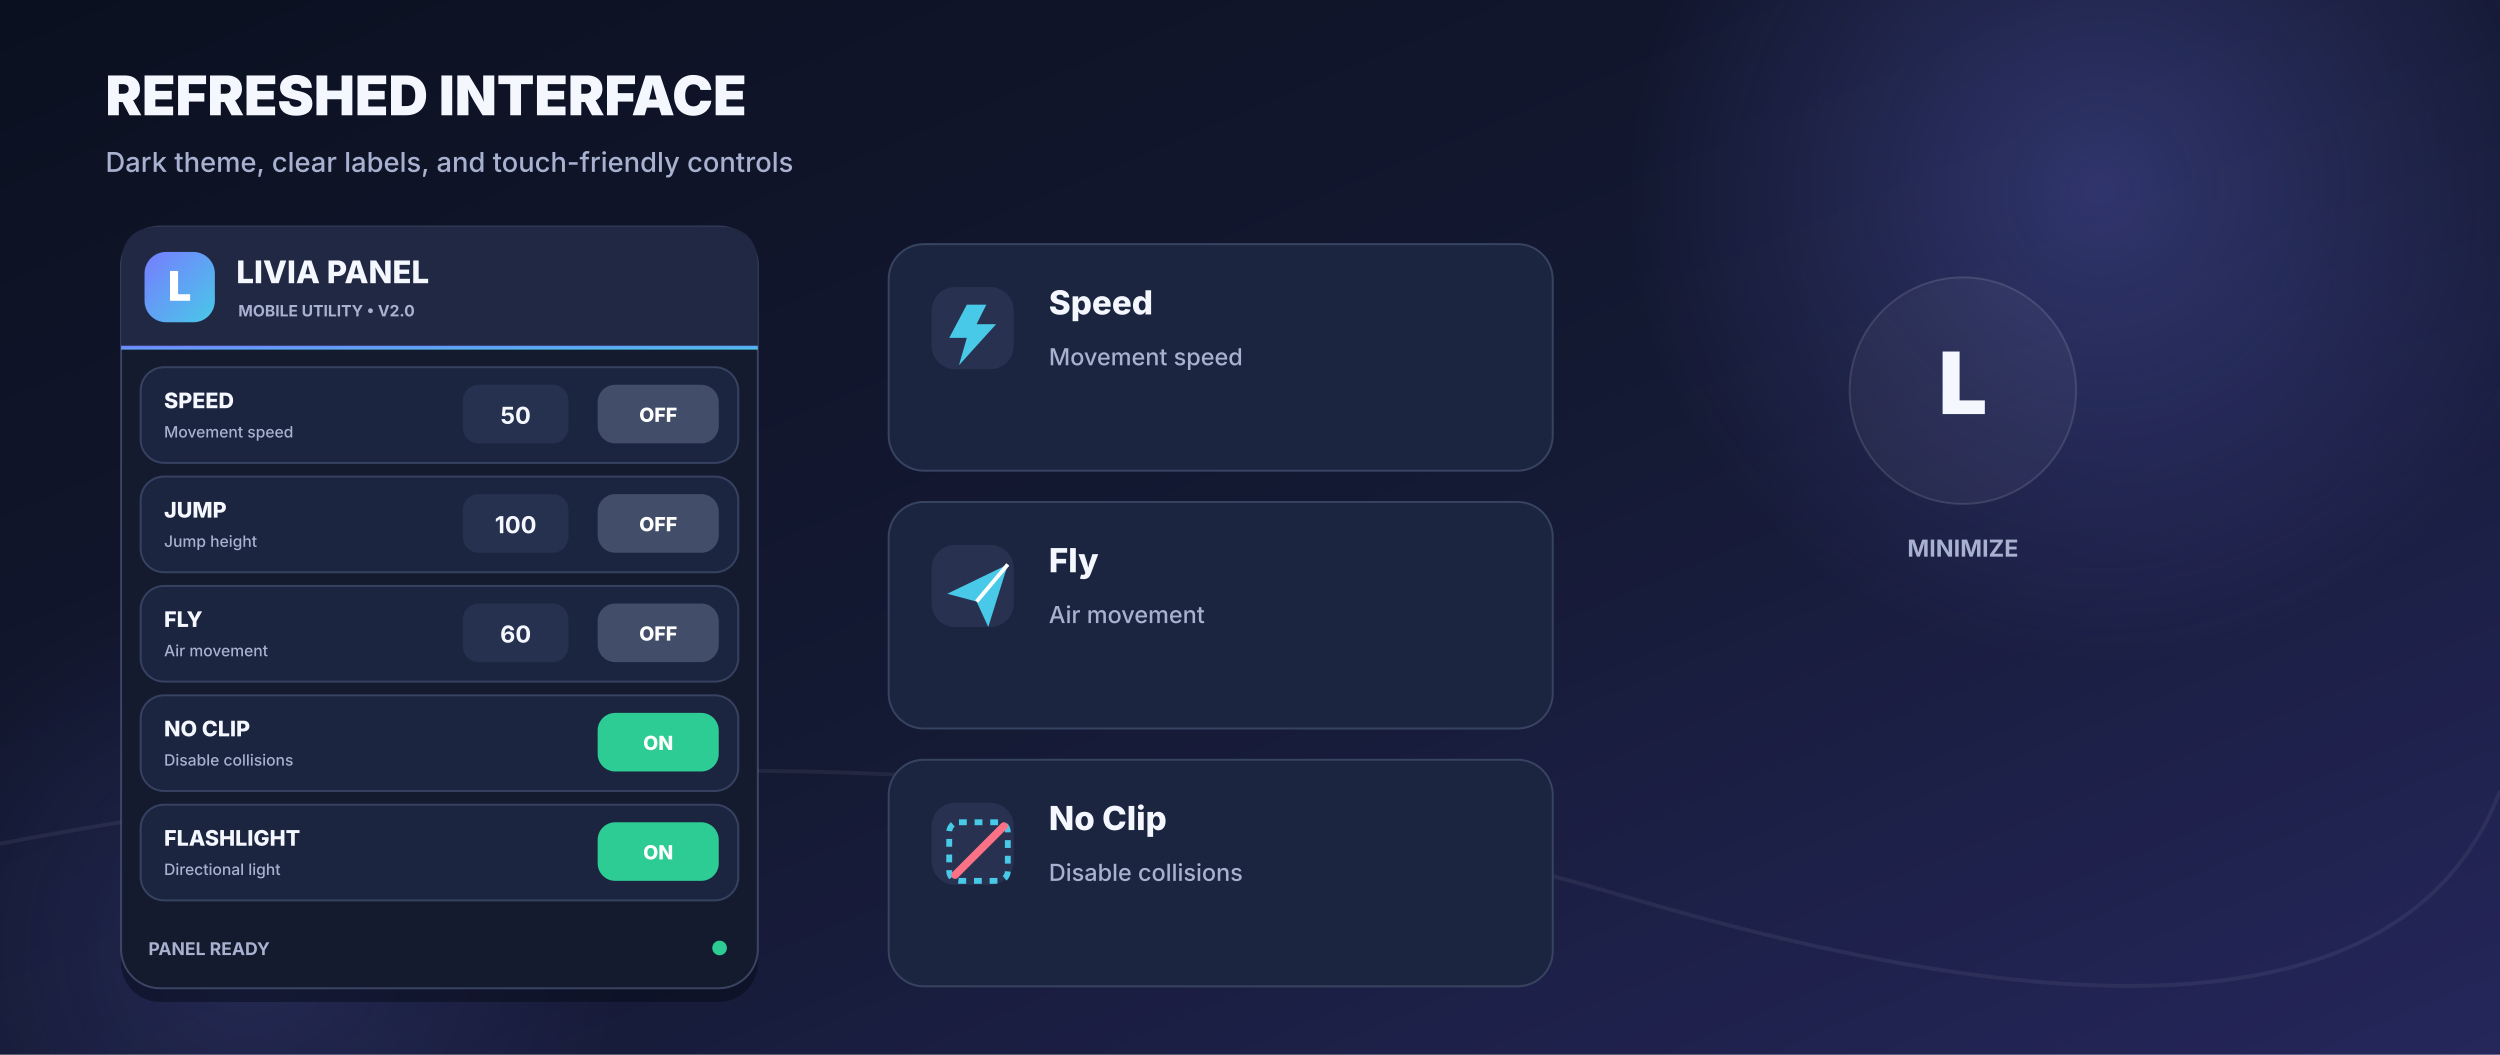
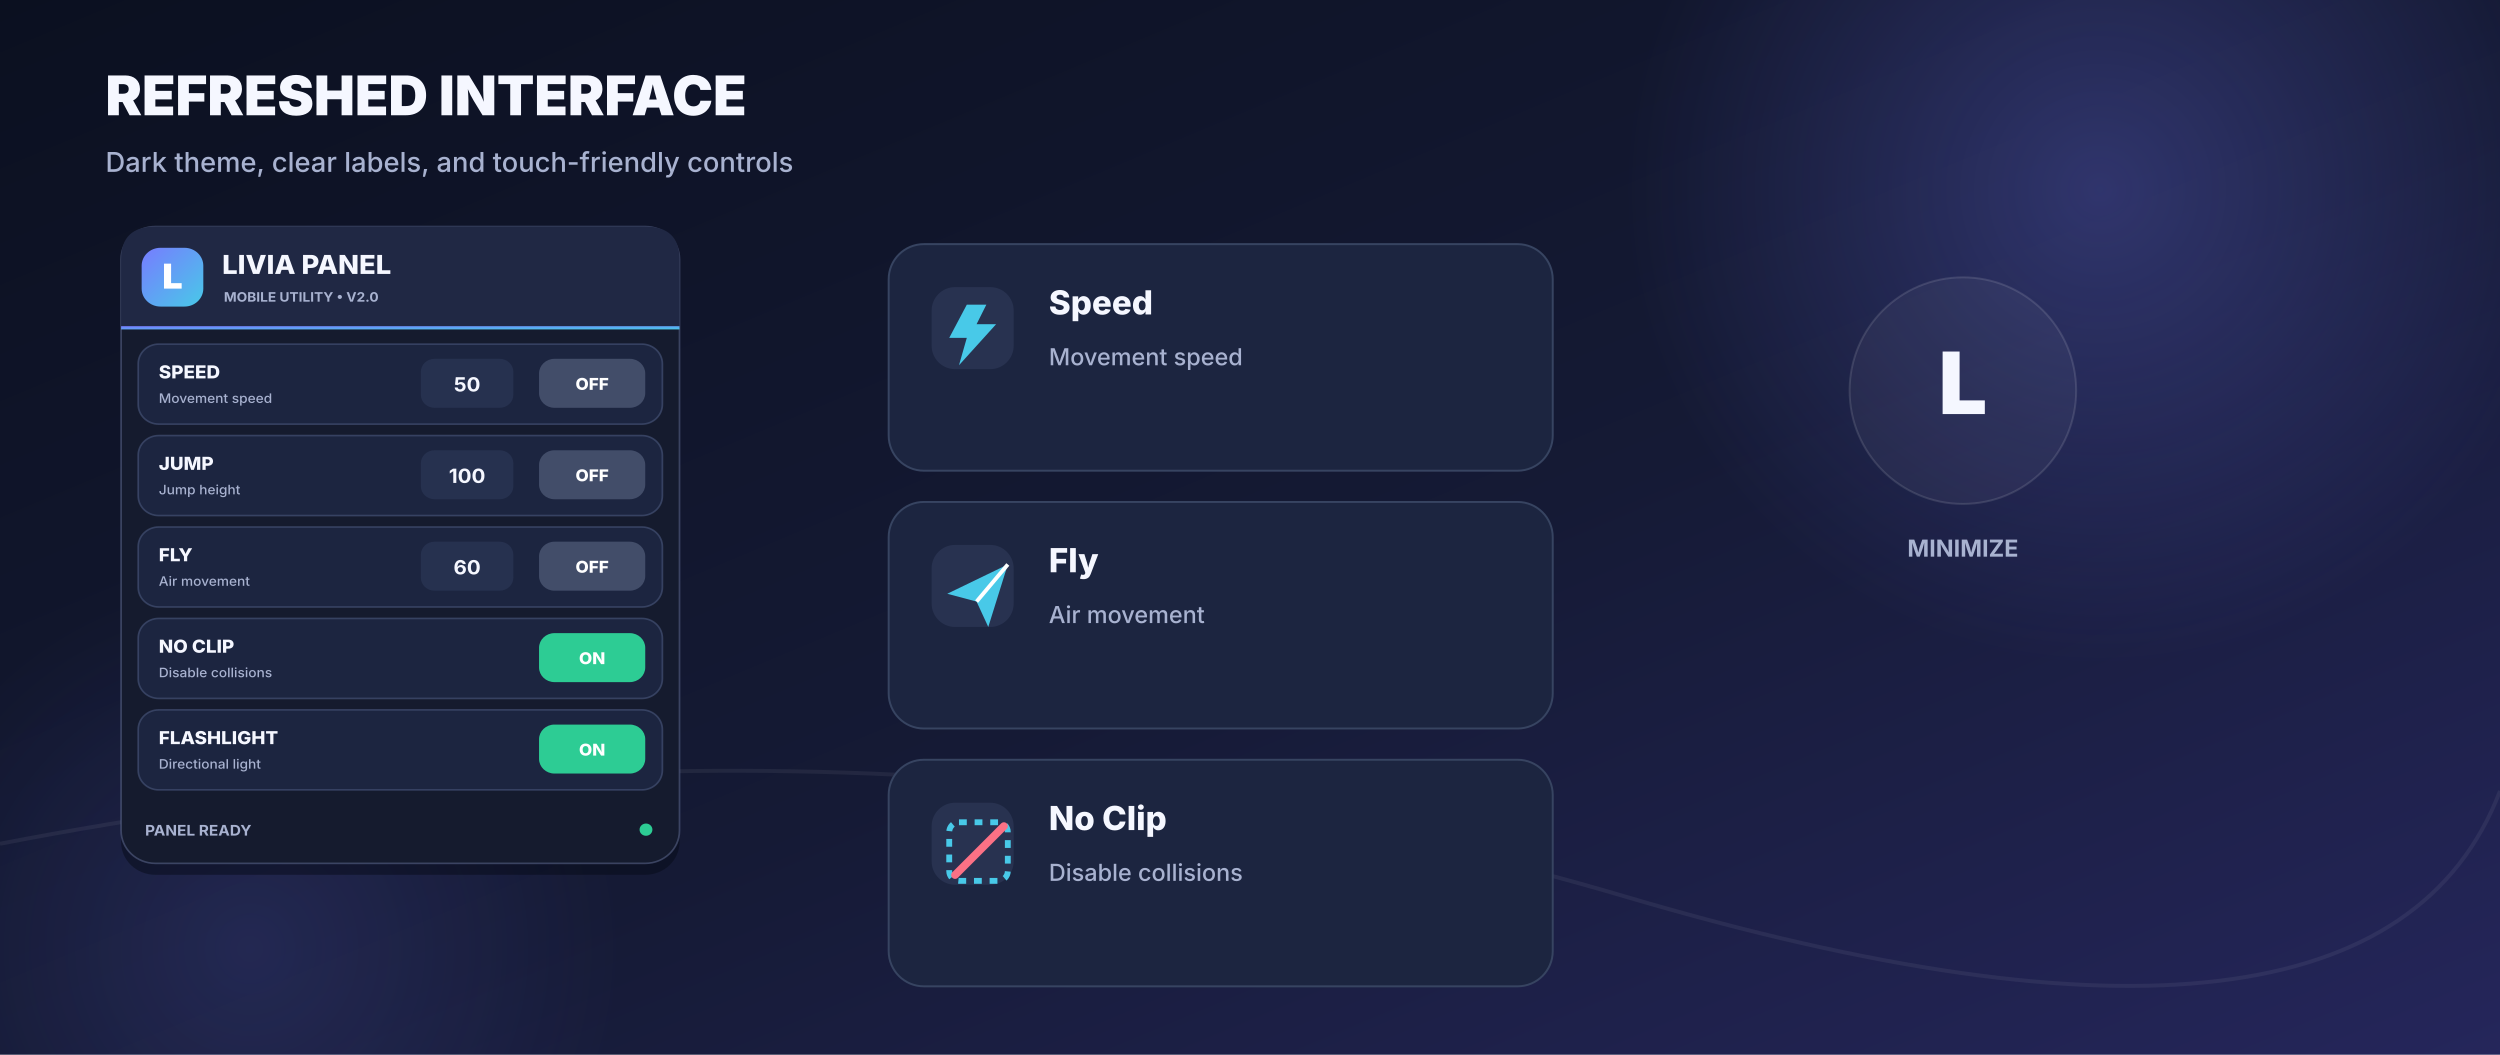
<svg xmlns="http://www.w3.org/2000/svg" width="1280" height="540" viewBox="0 0 1280 540" role="img" aria-label="REFRESHED INTERFACE">
  <defs>
    <linearGradient id="bg" x1="0" y1="0" x2="1" y2="1">
      <stop offset="0" stop-color="#0b1020" />
      <stop offset=".55" stop-color="#151a35" />
      <stop offset="1" stop-color="#25265b" />
    </linearGradient>
    <linearGradient id="accent" x1="0" y1="0" x2="1" y2="1">
      <stop offset="0" stop-color="#777cff" />
      <stop offset="1" stop-color="#48c9e8" />
    </linearGradient>
    <radialGradient id="glow">
      <stop offset="0" stop-color="#777cff" stop-opacity=".28" />
      <stop offset="1" stop-color="#777cff" stop-opacity="0" />
    </radialGradient>
  </defs>
  <rect width="1280" height="540" fill="url(#bg)" />
  <circle cx="1075.2" cy="97.2" r="243" fill="url(#glow)" />
  <circle cx="128" cy="486" r="189" fill="url(#glow)" opacity=".55" />
  <path d="M0 432 Q448 345.6 832 459 T1280 405" fill="none" stroke="#ffffff" stroke-opacity=".06" stroke-width="2" />
  <text x="54" y="59" font-family="Inter,Segoe UI,Arial,sans-serif" font-size="28" font-weight="900" fill="#f5f7ff" text-anchor="start">REFRESHED INTERFACE</text>
  <text x="54" y="88" font-family="Inter,Segoe UI,Arial,sans-serif" font-size="14" font-weight="500" fill="#a8b2d0" text-anchor="start">Dark theme, clear labels, and touch-friendly controls</text>
-   <g transform="translate(62 116) scale(1)">
+   <g transform="translate(62 116) scale(0.877 0.836)">
    <rect x="0" y="7" width="326" height="390" rx="20" fill="#050914" opacity=".48" />
    <rect width="326" height="390" rx="20" fill="#151b2e" stroke="#657199" stroke-opacity=".5" />
    <path d="M0 20Q0 0 20 0H306Q326 0 326 20V62H0Z" fill="#202844" />
    <rect x="12" y="13" width="36" height="36" rx="11" fill="url(#accent)" />
    <text x="30" y="38" font-family="Inter,Segoe UI,Arial,sans-serif" font-size="21" font-weight="900" fill="#fff" text-anchor="middle">L</text>
    <text x="59" y="29" font-family="Inter,Segoe UI,Arial,sans-serif" font-size="16" font-weight="800" fill="#f5f7ff" text-anchor="start">LIVIA PANEL</text>
    <text x="60" y="46" font-family="Inter,Segoe UI,Arial,sans-serif" font-size="8" font-weight="700" fill="#a8b2d0" text-anchor="start">MOBILE UTILITY • V2.0</text>
    <rect y="61" width="326" height="2" fill="url(#accent)" />
    <rect x="10" y="72" width="306" height="49" rx="12" fill="#1c2540" stroke="#435074" stroke-opacity=".7" />
    <text x="22" y="93" font-family="Inter,Segoe UI,Arial,sans-serif" font-size="11" font-weight="800" fill="#f5f7ff" text-anchor="start">SPEED</text>
    <text x="22" y="108" font-family="Inter,Segoe UI,Arial,sans-serif" font-size="8" font-weight="500" fill="#a8b2d0" text-anchor="start">Movement speed</text>
    <rect x="175" y="81" width="54" height="30" rx="8" fill="#26314f" />
    <text x="202" y="101" font-family="Inter,Segoe UI,Arial,sans-serif" font-size="12" font-weight="700" fill="#f5f7ff" text-anchor="middle">50</text>
    <rect x="244" y="81" width="62" height="30" rx="9" fill="#424d69" />
    <text x="275" y="100" font-family="Inter,Segoe UI,Arial,sans-serif" font-size="10" font-weight="800" fill="#fff" text-anchor="middle">OFF</text>
    <rect x="10" y="128" width="306" height="49" rx="12" fill="#1c2540" stroke="#435074" stroke-opacity=".7" />
    <text x="22" y="149" font-family="Inter,Segoe UI,Arial,sans-serif" font-size="11" font-weight="800" fill="#f5f7ff" text-anchor="start">JUMP</text>
    <text x="22" y="164" font-family="Inter,Segoe UI,Arial,sans-serif" font-size="8" font-weight="500" fill="#a8b2d0" text-anchor="start">Jump height</text>
    <rect x="175" y="137" width="54" height="30" rx="8" fill="#26314f" />
    <text x="202" y="157" font-family="Inter,Segoe UI,Arial,sans-serif" font-size="12" font-weight="700" fill="#f5f7ff" text-anchor="middle">100</text>
    <rect x="244" y="137" width="62" height="30" rx="9" fill="#424d69" />
    <text x="275" y="156" font-family="Inter,Segoe UI,Arial,sans-serif" font-size="10" font-weight="800" fill="#fff" text-anchor="middle">OFF</text>
    <rect x="10" y="184" width="306" height="49" rx="12" fill="#1c2540" stroke="#435074" stroke-opacity=".7" />
    <text x="22" y="205" font-family="Inter,Segoe UI,Arial,sans-serif" font-size="11" font-weight="800" fill="#f5f7ff" text-anchor="start">FLY</text>
    <text x="22" y="220" font-family="Inter,Segoe UI,Arial,sans-serif" font-size="8" font-weight="500" fill="#a8b2d0" text-anchor="start">Air movement</text>
    <rect x="175" y="193" width="54" height="30" rx="8" fill="#26314f" />
    <text x="202" y="213" font-family="Inter,Segoe UI,Arial,sans-serif" font-size="12" font-weight="700" fill="#f5f7ff" text-anchor="middle">60</text>
    <rect x="244" y="193" width="62" height="30" rx="9" fill="#424d69" />
    <text x="275" y="212" font-family="Inter,Segoe UI,Arial,sans-serif" font-size="10" font-weight="800" fill="#fff" text-anchor="middle">OFF</text>
    <rect x="10" y="240" width="306" height="49" rx="12" fill="#1c2540" stroke="#435074" stroke-opacity=".7" />
    <text x="22" y="261" font-family="Inter,Segoe UI,Arial,sans-serif" font-size="11" font-weight="800" fill="#f5f7ff" text-anchor="start">NO CLIP</text>
    <text x="22" y="276" font-family="Inter,Segoe UI,Arial,sans-serif" font-size="8" font-weight="500" fill="#a8b2d0" text-anchor="start">Disable collisions</text>
    <rect x="244" y="249" width="62" height="30" rx="9" fill="#2dcc94" />
    <text x="275" y="268" font-family="Inter,Segoe UI,Arial,sans-serif" font-size="10" font-weight="800" fill="#fff" text-anchor="middle">ON</text>
    <rect x="10" y="296" width="306" height="49" rx="12" fill="#1c2540" stroke="#435074" stroke-opacity=".7" />
    <text x="22" y="317" font-family="Inter,Segoe UI,Arial,sans-serif" font-size="11" font-weight="800" fill="#f5f7ff" text-anchor="start">FLASHLIGHT</text>
    <text x="22" y="332" font-family="Inter,Segoe UI,Arial,sans-serif" font-size="8" font-weight="500" fill="#a8b2d0" text-anchor="start">Directional light</text>
    <rect x="244" y="305" width="62" height="30" rx="9" fill="#2dcc94" />
    <text x="275" y="324" font-family="Inter,Segoe UI,Arial,sans-serif" font-size="10" font-weight="800" fill="#fff" text-anchor="middle">ON</text>
    <text x="14" y="373" font-family="Inter,Segoe UI,Arial,sans-serif" font-size="9" font-weight="700" fill="#a8b2d0" text-anchor="start">PANEL READY</text>
    <text x="311" y="373" font-family="Inter,Segoe UI,Arial,sans-serif" font-size="10" font-weight="700" fill="#2dcc94" text-anchor="end">●</text>
  </g>
  <rect x="455" y="125" width="340" height="116" rx="18" fill="#1c2540" stroke="#374461" />
  <rect x="477" y="147" width="42" height="42" rx="12" fill="#283250" />
  <path d="M495 156L486 173H495L491 187L510 166H500L505 156Z" fill="#48c9e8" />
  <text x="537" y="161" font-family="Inter,Segoe UI,Arial,sans-serif" font-size="17" font-weight="800" fill="#f5f7ff" text-anchor="start">Speed</text>
  <text x="537" y="187" font-family="Inter,Segoe UI,Arial,sans-serif" font-size="12" font-weight="500" fill="#a8b2d0" text-anchor="start">Movement speed</text>
  <rect x="455" y="257" width="340" height="116" rx="18" fill="#1c2540" stroke="#374461" />
  <rect x="477" y="279" width="42" height="42" rx="12" fill="#283250" />
  <path d="M485 304L516 289L506 321L500 308Z" fill="#48c9e8" />
  <path d="M500 308L516 289" stroke="#fff" stroke-width="2" />
  <text x="537" y="293" font-family="Inter,Segoe UI,Arial,sans-serif" font-size="17" font-weight="800" fill="#f5f7ff" text-anchor="start">Fly</text>
  <text x="537" y="319" font-family="Inter,Segoe UI,Arial,sans-serif" font-size="12" font-weight="500" fill="#a8b2d0" text-anchor="start">Air movement</text>
  <rect x="455" y="389" width="340" height="116" rx="18" fill="#1c2540" stroke="#374461" />
  <rect x="477" y="411" width="42" height="42" rx="12" fill="#283250" />
  <rect x="486" y="421" width="30" height="30" rx="5" fill="none" stroke="#48c9e8" stroke-width="3" stroke-dasharray="4 4" />
  <path d="M489 448L514 423" stroke="#fb7185" stroke-width="4" stroke-linecap="round" />
  <text x="537" y="425" font-family="Inter,Segoe UI,Arial,sans-serif" font-size="17" font-weight="800" fill="#f5f7ff" text-anchor="start">No Clip</text>
  <text x="537" y="451" font-family="Inter,Segoe UI,Arial,sans-serif" font-size="12" font-weight="500" fill="#a8b2d0" text-anchor="start">Disable collisions</text>
  <circle cx="1005" cy="200" r="58" fill="#fff" fill-opacity=".045" stroke="#fff" stroke-opacity=".12" />
  <text x="1005" y="212" font-family="Inter,Segoe UI,Arial,sans-serif" font-size="44" font-weight="900" fill="#f5f7ff" text-anchor="middle">L</text>
  <text x="1005" y="285" font-family="Inter,Segoe UI,Arial,sans-serif" font-size="12" font-weight="700" fill="#a8b2d0" text-anchor="middle">MINIMIZE</text>
</svg>
